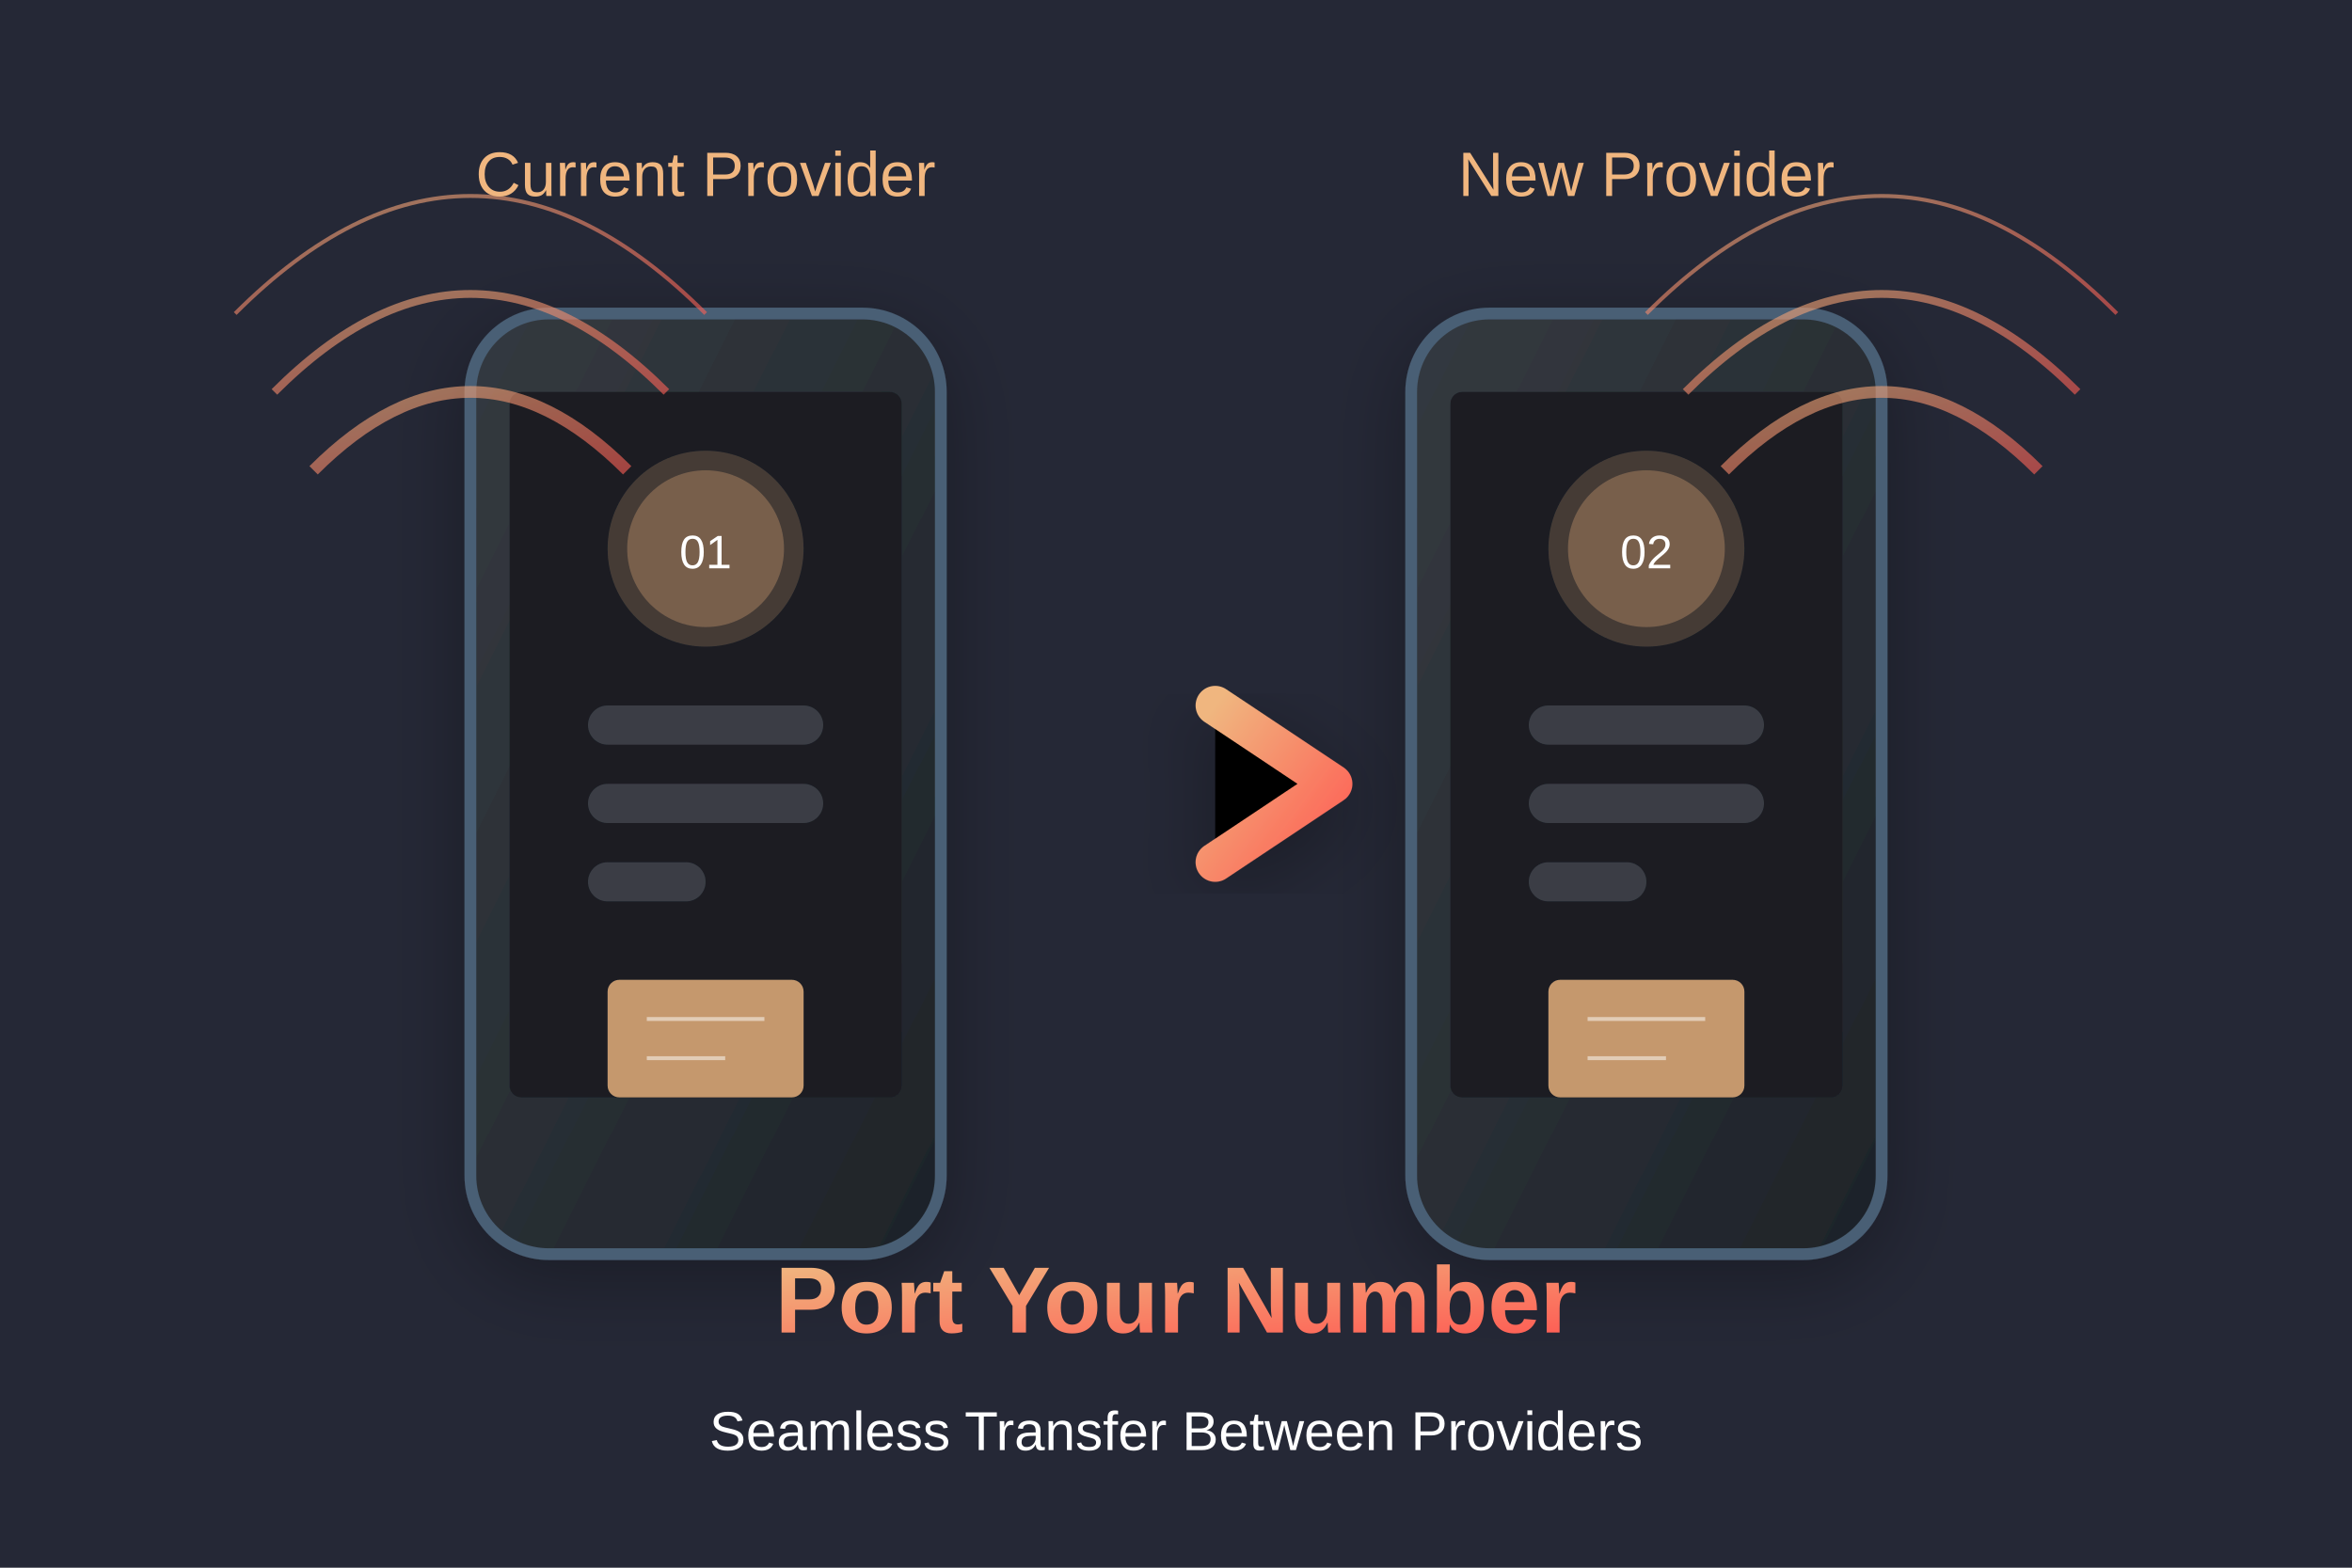
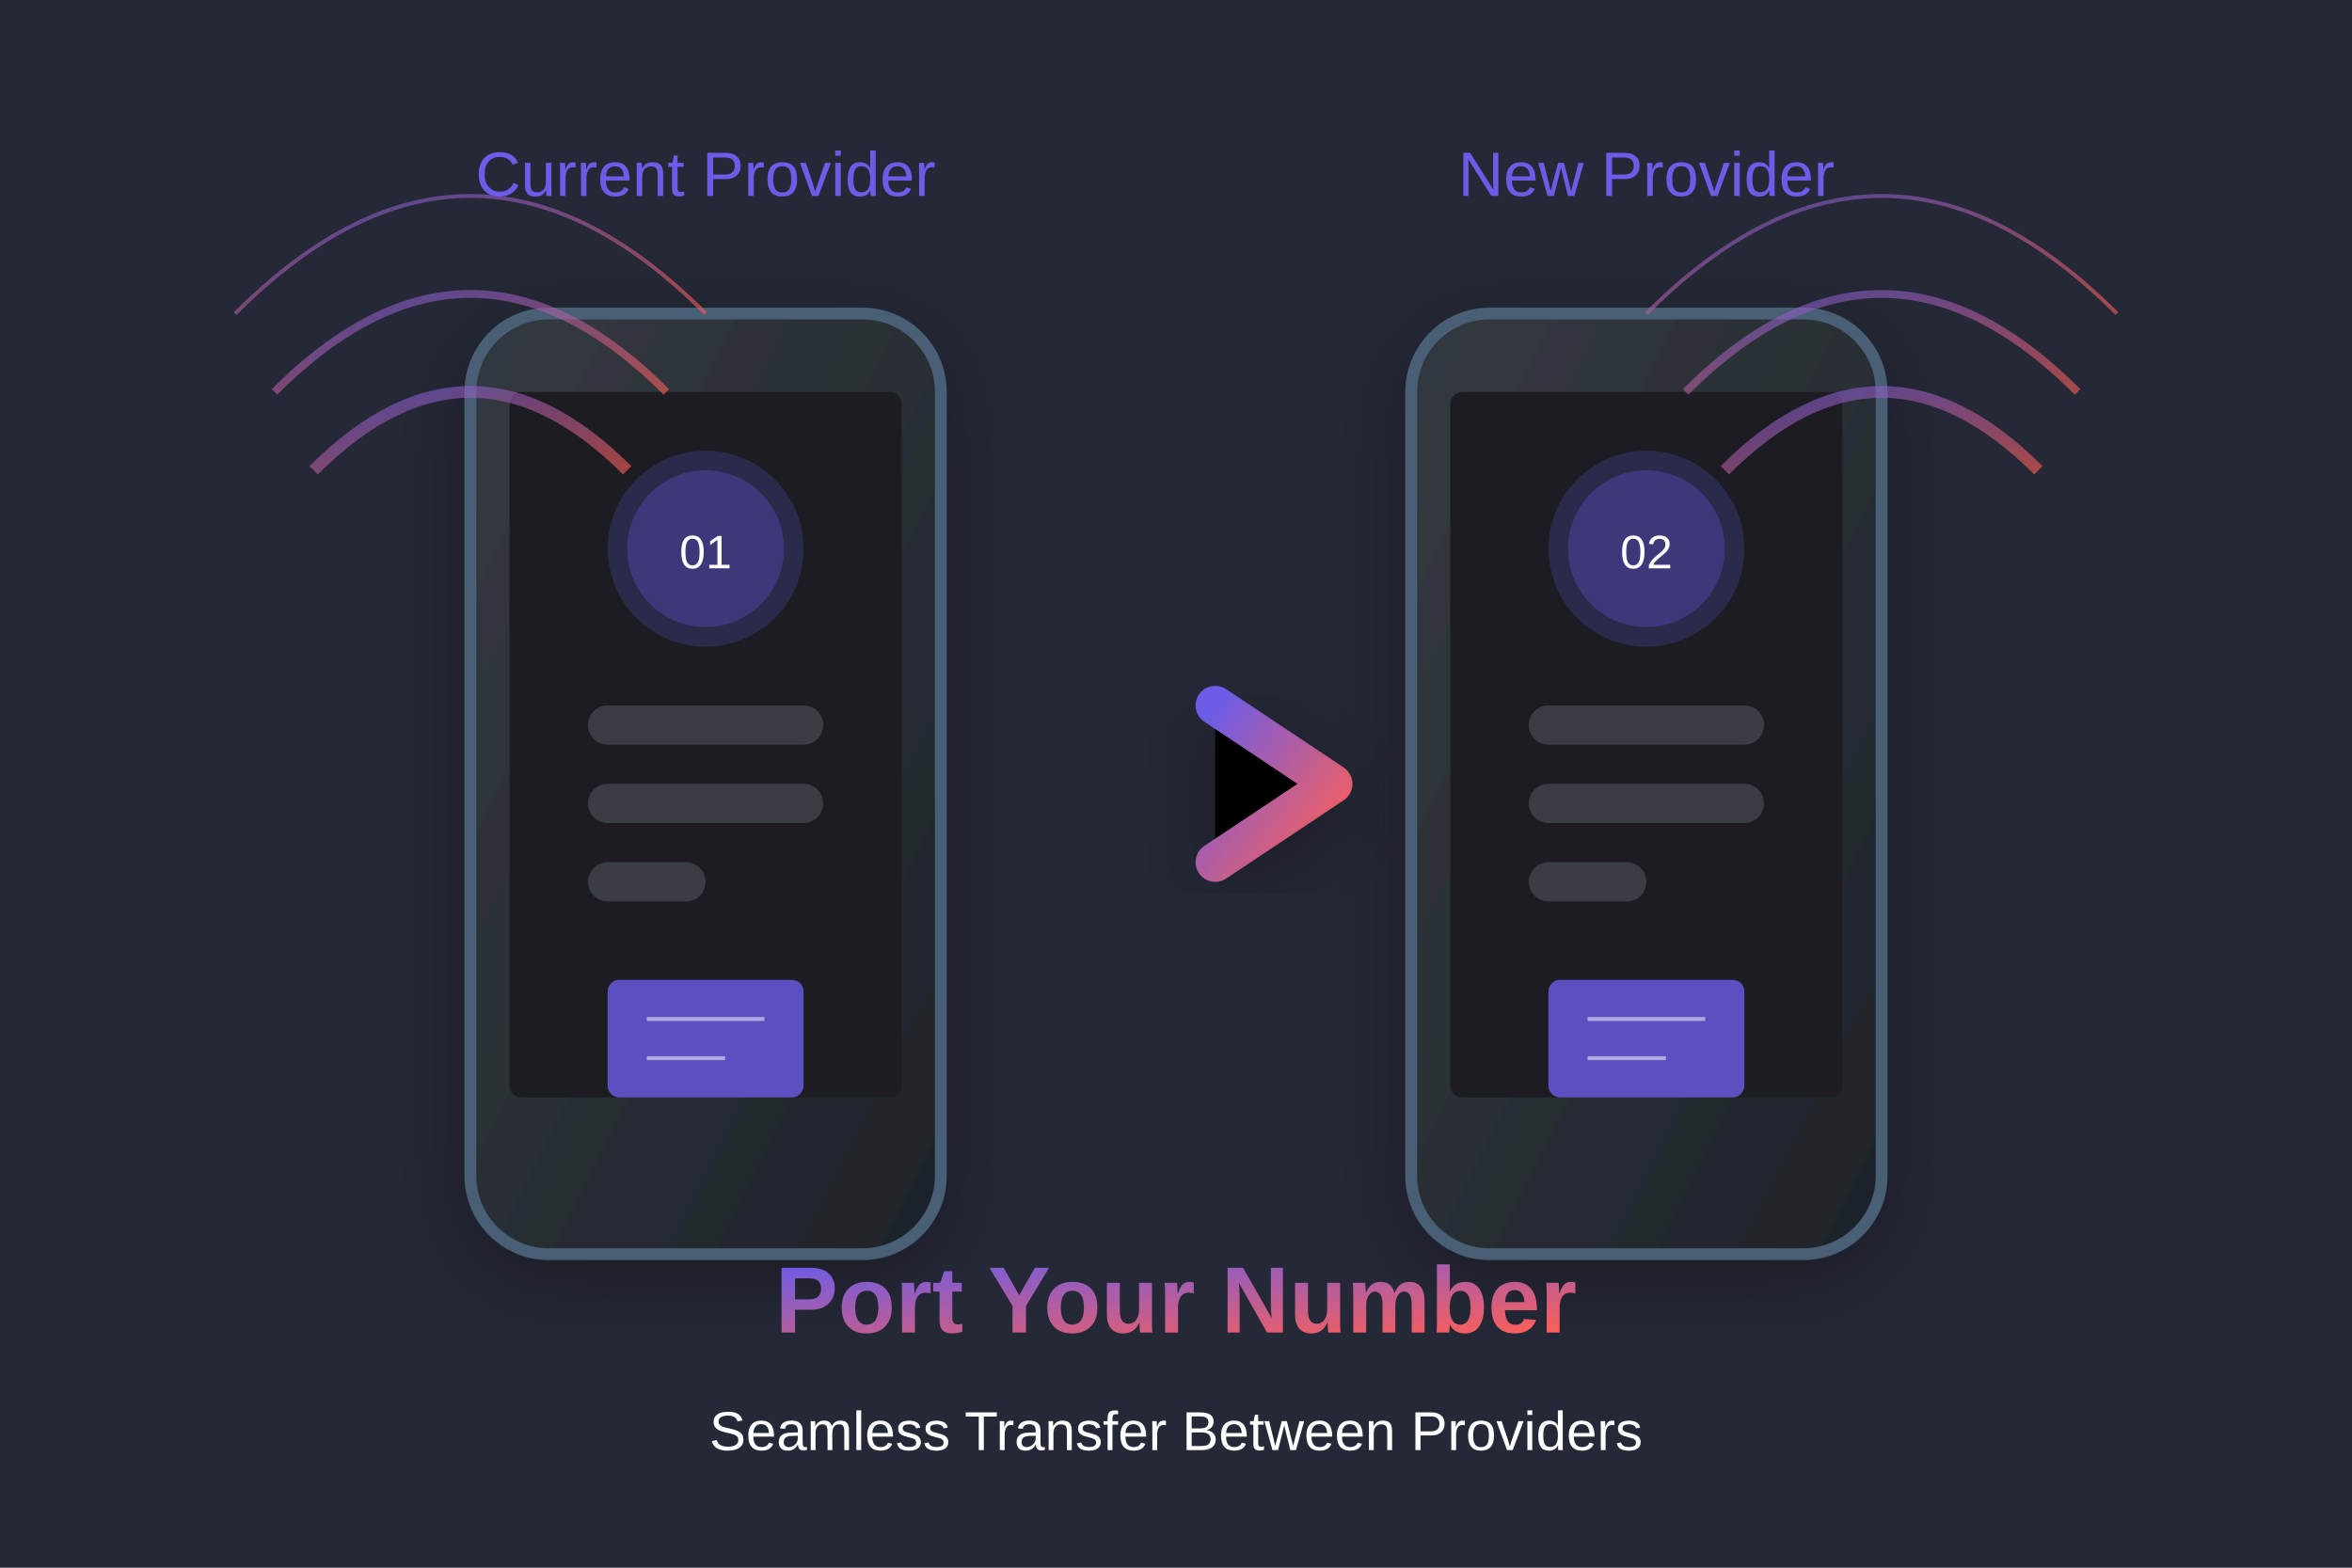
<svg xmlns="http://www.w3.org/2000/svg" width="600" height="400" viewBox="0 0 600 400">
  <rect width="600" height="400" fill="#252836" />
  <defs>
    <linearGradient id="gradPrimary" x1="0%" y1="0%" x2="100%" y2="100%">
-       <stop offset="0%" stop-color="#f0b67f" />
+       <stop offset="0%" stop-color="#6C5CE7" />
      <stop offset="100%" stop-color="#fe5f55" />
    </linearGradient>
    <linearGradient id="gradDark" x1="0%" y1="0%" x2="100%" y2="100%">
      <stop offset="0%" stop-color="#343a40" />
      <stop offset="100%" stop-color="#1e2329" />
    </linearGradient>
    <filter id="shadow" x="-20%" y="-20%" width="140%" height="140%">
      <feDropShadow dx="0" dy="5" stdDeviation="10" flood-color="#000" flood-opacity="0.3" />
    </filter>
  </defs>
  <g filter="url(#shadow)">
    <rect x="120" y="80" width="120" height="240" rx="20" fill="url(#gradDark)" stroke="#485e74" stroke-width="3" />
    <rect x="130" y="100" width="100" height="180" rx="3" fill="#1a1d24" />
-     <circle cx="180" cy="140" r="25" fill="#f0b67f" opacity="0.2" />
-     <circle cx="180" cy="140" r="20" fill="#f0b67f" opacity="0.3" />
+     <circle cx="180" cy="140" r="25" fill="#6C5CE7" opacity="0.2" />
+     <circle cx="180" cy="140" r="20" fill="#6C5CE7" opacity="0.3" />
    <text x="180" y="145" font-family="Arial, sans-serif" font-size="12" fill="#fff" text-anchor="middle">01</text>
    <rect x="150" y="180" width="60" height="10" rx="5" fill="#3a3e45" />
    <rect x="150" y="200" width="60" height="10" rx="5" fill="#3a3e45" />
    <rect x="150" y="220" width="30" height="10" rx="5" fill="#3a3e45" />
-     <rect x="155" y="250" width="50" height="30" rx="3" fill="#f0b67f" opacity="0.8" />
+     <rect x="155" y="250" width="50" height="30" rx="3" fill="#6C5CE7" opacity="0.8" />
    <line x1="165" y1="260" x2="195" y2="260" stroke="#fff" stroke-width="1" opacity="0.5" />
    <line x1="165" y1="270" x2="185" y2="270" stroke="#fff" stroke-width="1" opacity="0.5" />
  </g>
  <g filter="url(#shadow)">
    <rect x="360" y="80" width="120" height="240" rx="20" fill="url(#gradDark)" stroke="#485e74" stroke-width="3" />
    <rect x="370" y="100" width="100" height="180" rx="3" fill="#1a1d24" />
-     <circle cx="420" cy="140" r="25" fill="#f0b67f" opacity="0.2" />
-     <circle cx="420" cy="140" r="20" fill="#f0b67f" opacity="0.3" />
+     <circle cx="420" cy="140" r="25" fill="#6C5CE7" opacity="0.2" />
+     <circle cx="420" cy="140" r="20" fill="#6C5CE7" opacity="0.3" />
    <text x="420" y="145" font-family="Arial, sans-serif" font-size="12" fill="#fff" text-anchor="middle">02</text>
    <rect x="390" y="180" width="60" height="10" rx="5" fill="#3a3e45" />
    <rect x="390" y="200" width="60" height="10" rx="5" fill="#3a3e45" />
    <rect x="390" y="220" width="30" height="10" rx="5" fill="#3a3e45" />
-     <rect x="395" y="250" width="50" height="30" rx="3" fill="#f0b67f" opacity="0.8" />
+     <rect x="395" y="250" width="50" height="30" rx="3" fill="#6C5CE7" opacity="0.8" />
    <line x1="405" y1="260" x2="435" y2="260" stroke="#fff" stroke-width="1" opacity="0.5" />
    <line x1="405" y1="270" x2="425" y2="270" stroke="#fff" stroke-width="1" opacity="0.5" />
  </g>
  <g filter="url(#shadow)">
    <line x1="250" y1="200" x2="330" y2="200" stroke="url(#gradPrimary)" stroke-width="10" stroke-linecap="round" />
    <path d="M310,180 L340,200 L310,220" stroke="url(#gradPrimary)" stroke-width="10" stroke-linecap="round" stroke-linejoin="round" />
  </g>
  <g opacity="0.6">
    <path d="M80,120 Q120,80 160,120" stroke="url(#gradPrimary)" stroke-width="3" fill="none" />
    <path d="M70,100 Q120,50 170,100" stroke="url(#gradPrimary)" stroke-width="2" fill="none" />
    <path d="M60,80 Q120,20 180,80" stroke="url(#gradPrimary)" stroke-width="1" fill="none" />
    <path d="M440,120 Q480,80 520,120" stroke="url(#gradPrimary)" stroke-width="3" fill="none" />
    <path d="M430,100 Q480,50 530,100" stroke="url(#gradPrimary)" stroke-width="2" fill="none" />
    <path d="M420,80 Q480,20 540,80" stroke="url(#gradPrimary)" stroke-width="1" fill="none" />
  </g>
-   <text x="180" y="50" font-family="Arial, sans-serif" font-size="16" fill="#f0b67f" text-anchor="middle">Current Provider</text>
-   <text x="420" y="50" font-family="Arial, sans-serif" font-size="16" fill="#f0b67f" text-anchor="middle">New Provider</text>
+   <text x="180" y="50" font-family="Arial, sans-serif" font-size="16" fill="#6C5CE7" text-anchor="middle">Current Provider</text>
+   <text x="420" y="50" font-family="Arial, sans-serif" font-size="16" fill="#6C5CE7" text-anchor="middle">New Provider</text>
  <text x="300" y="340" font-family="Arial, sans-serif" font-size="24" fill="url(#gradPrimary)" text-anchor="middle" font-weight="bold">Port Your Number</text>
  <text x="300" y="370" font-family="Arial, sans-serif" font-size="14" fill="#ffffff" text-anchor="middle">Seamless Transfer Between Providers</text>
</svg>
